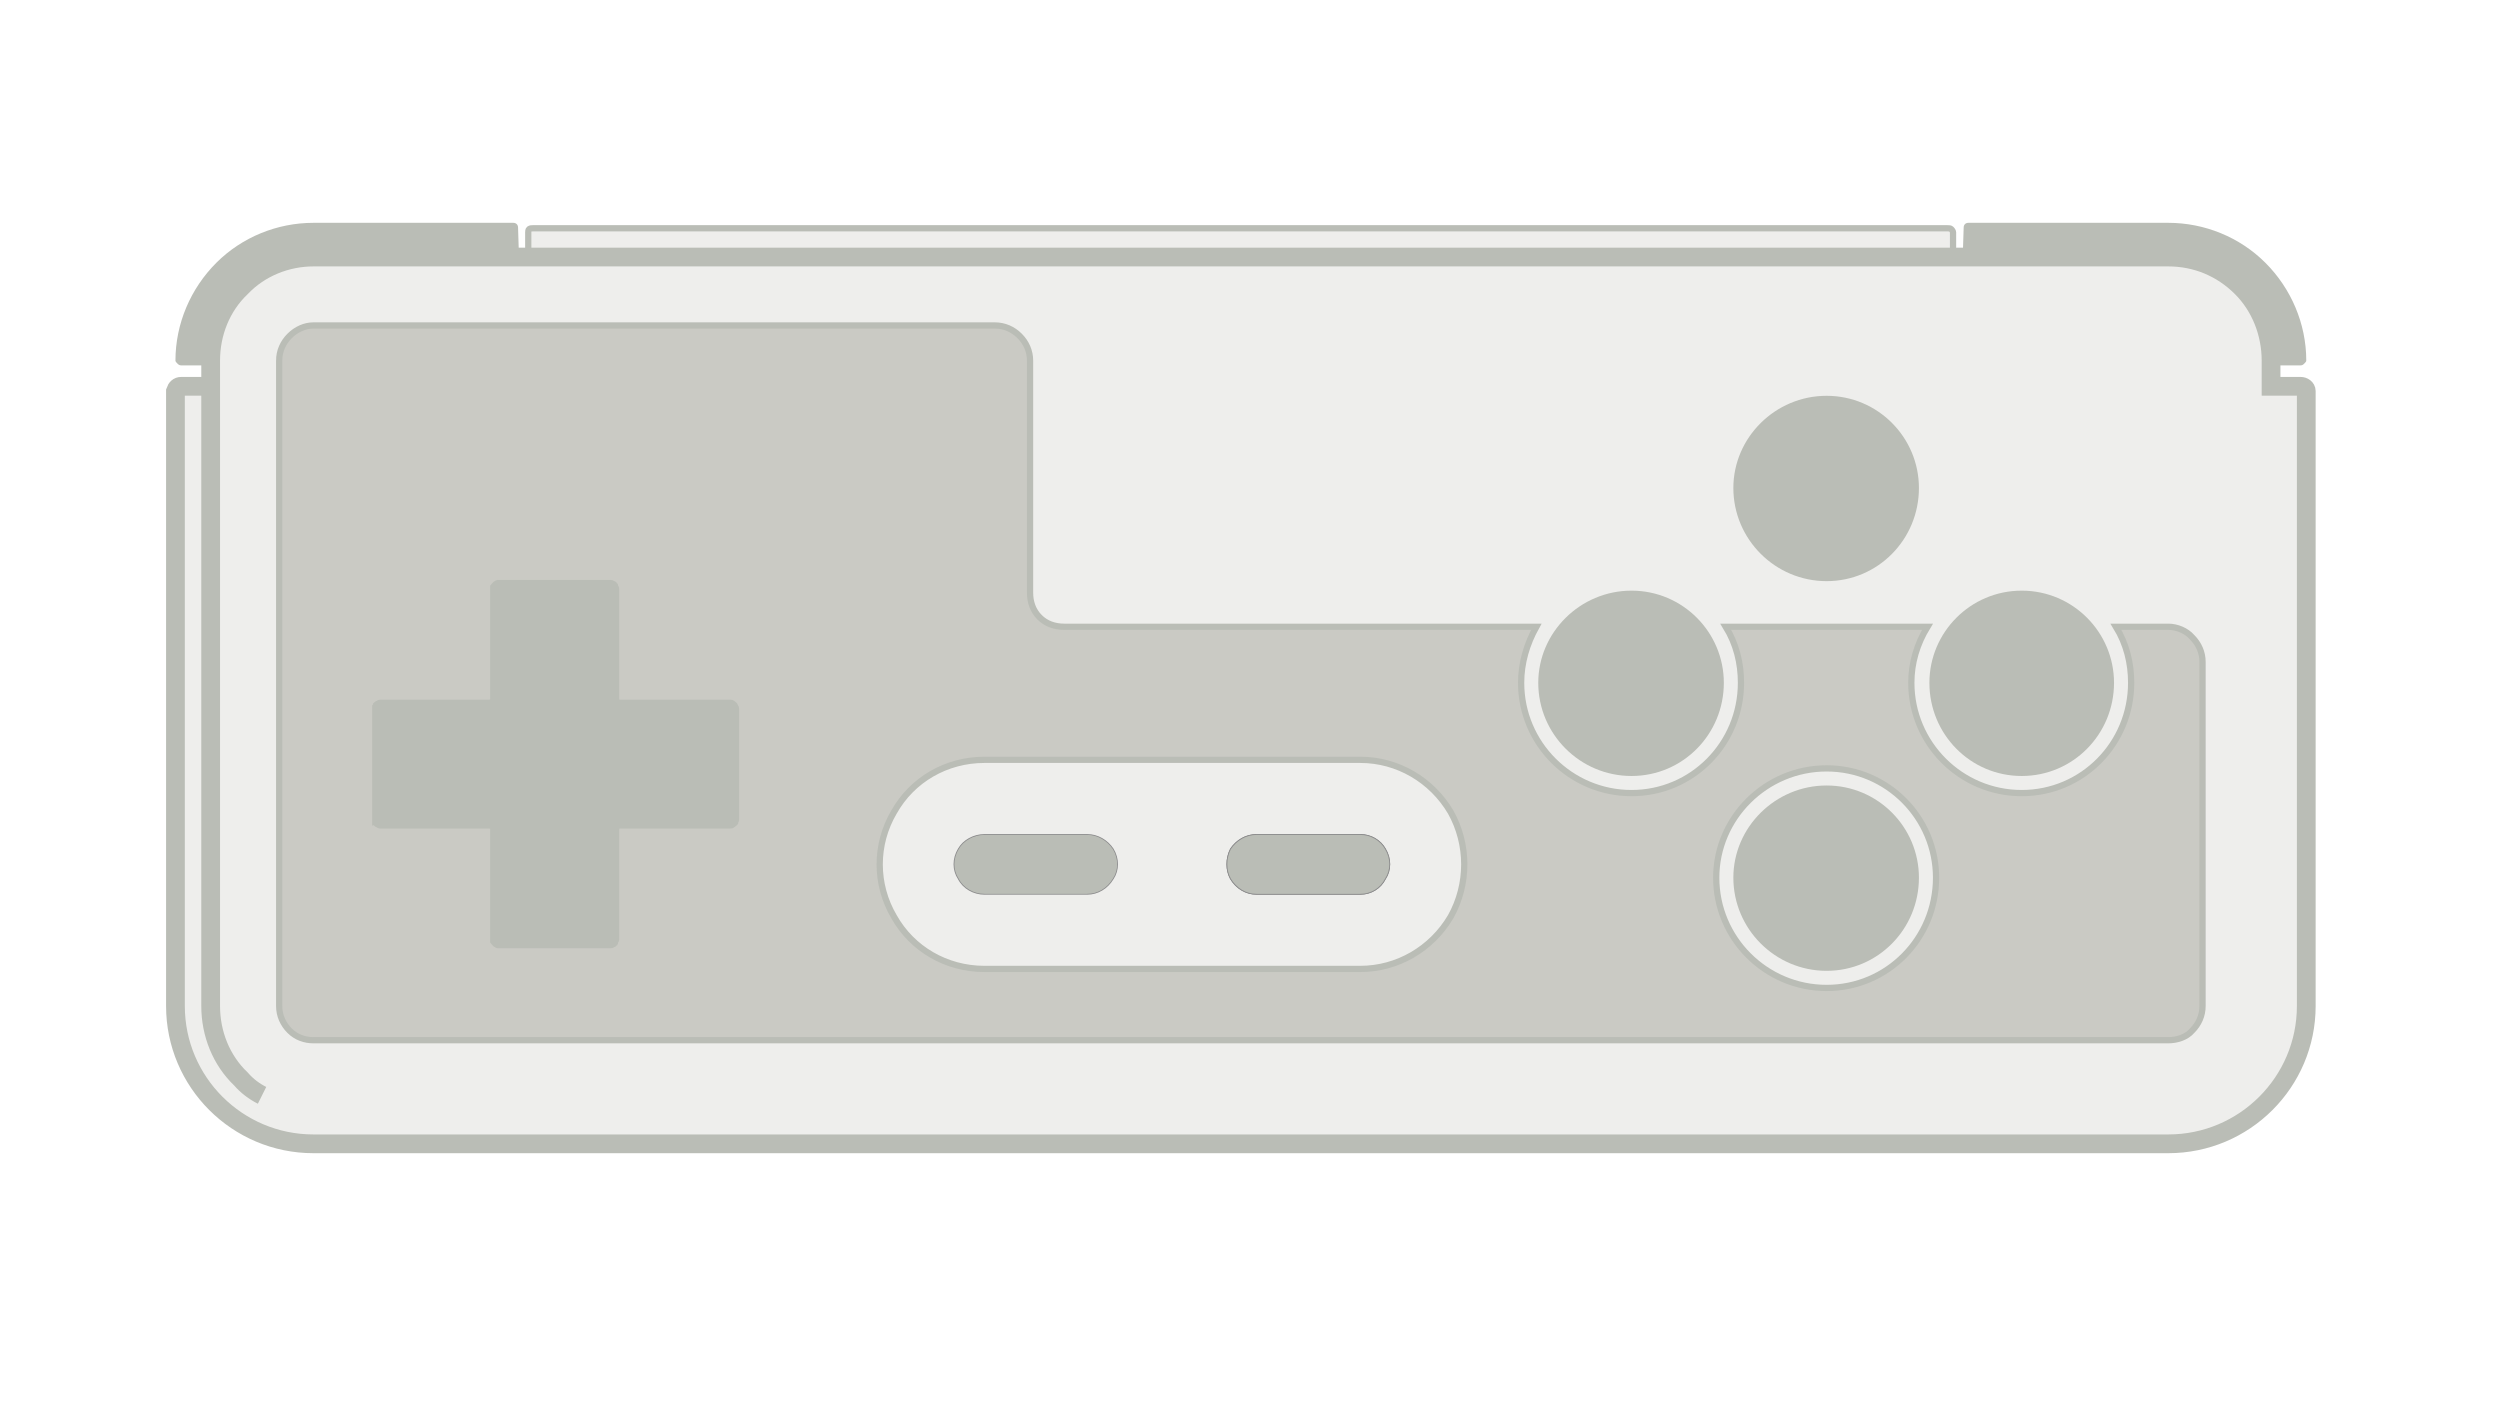
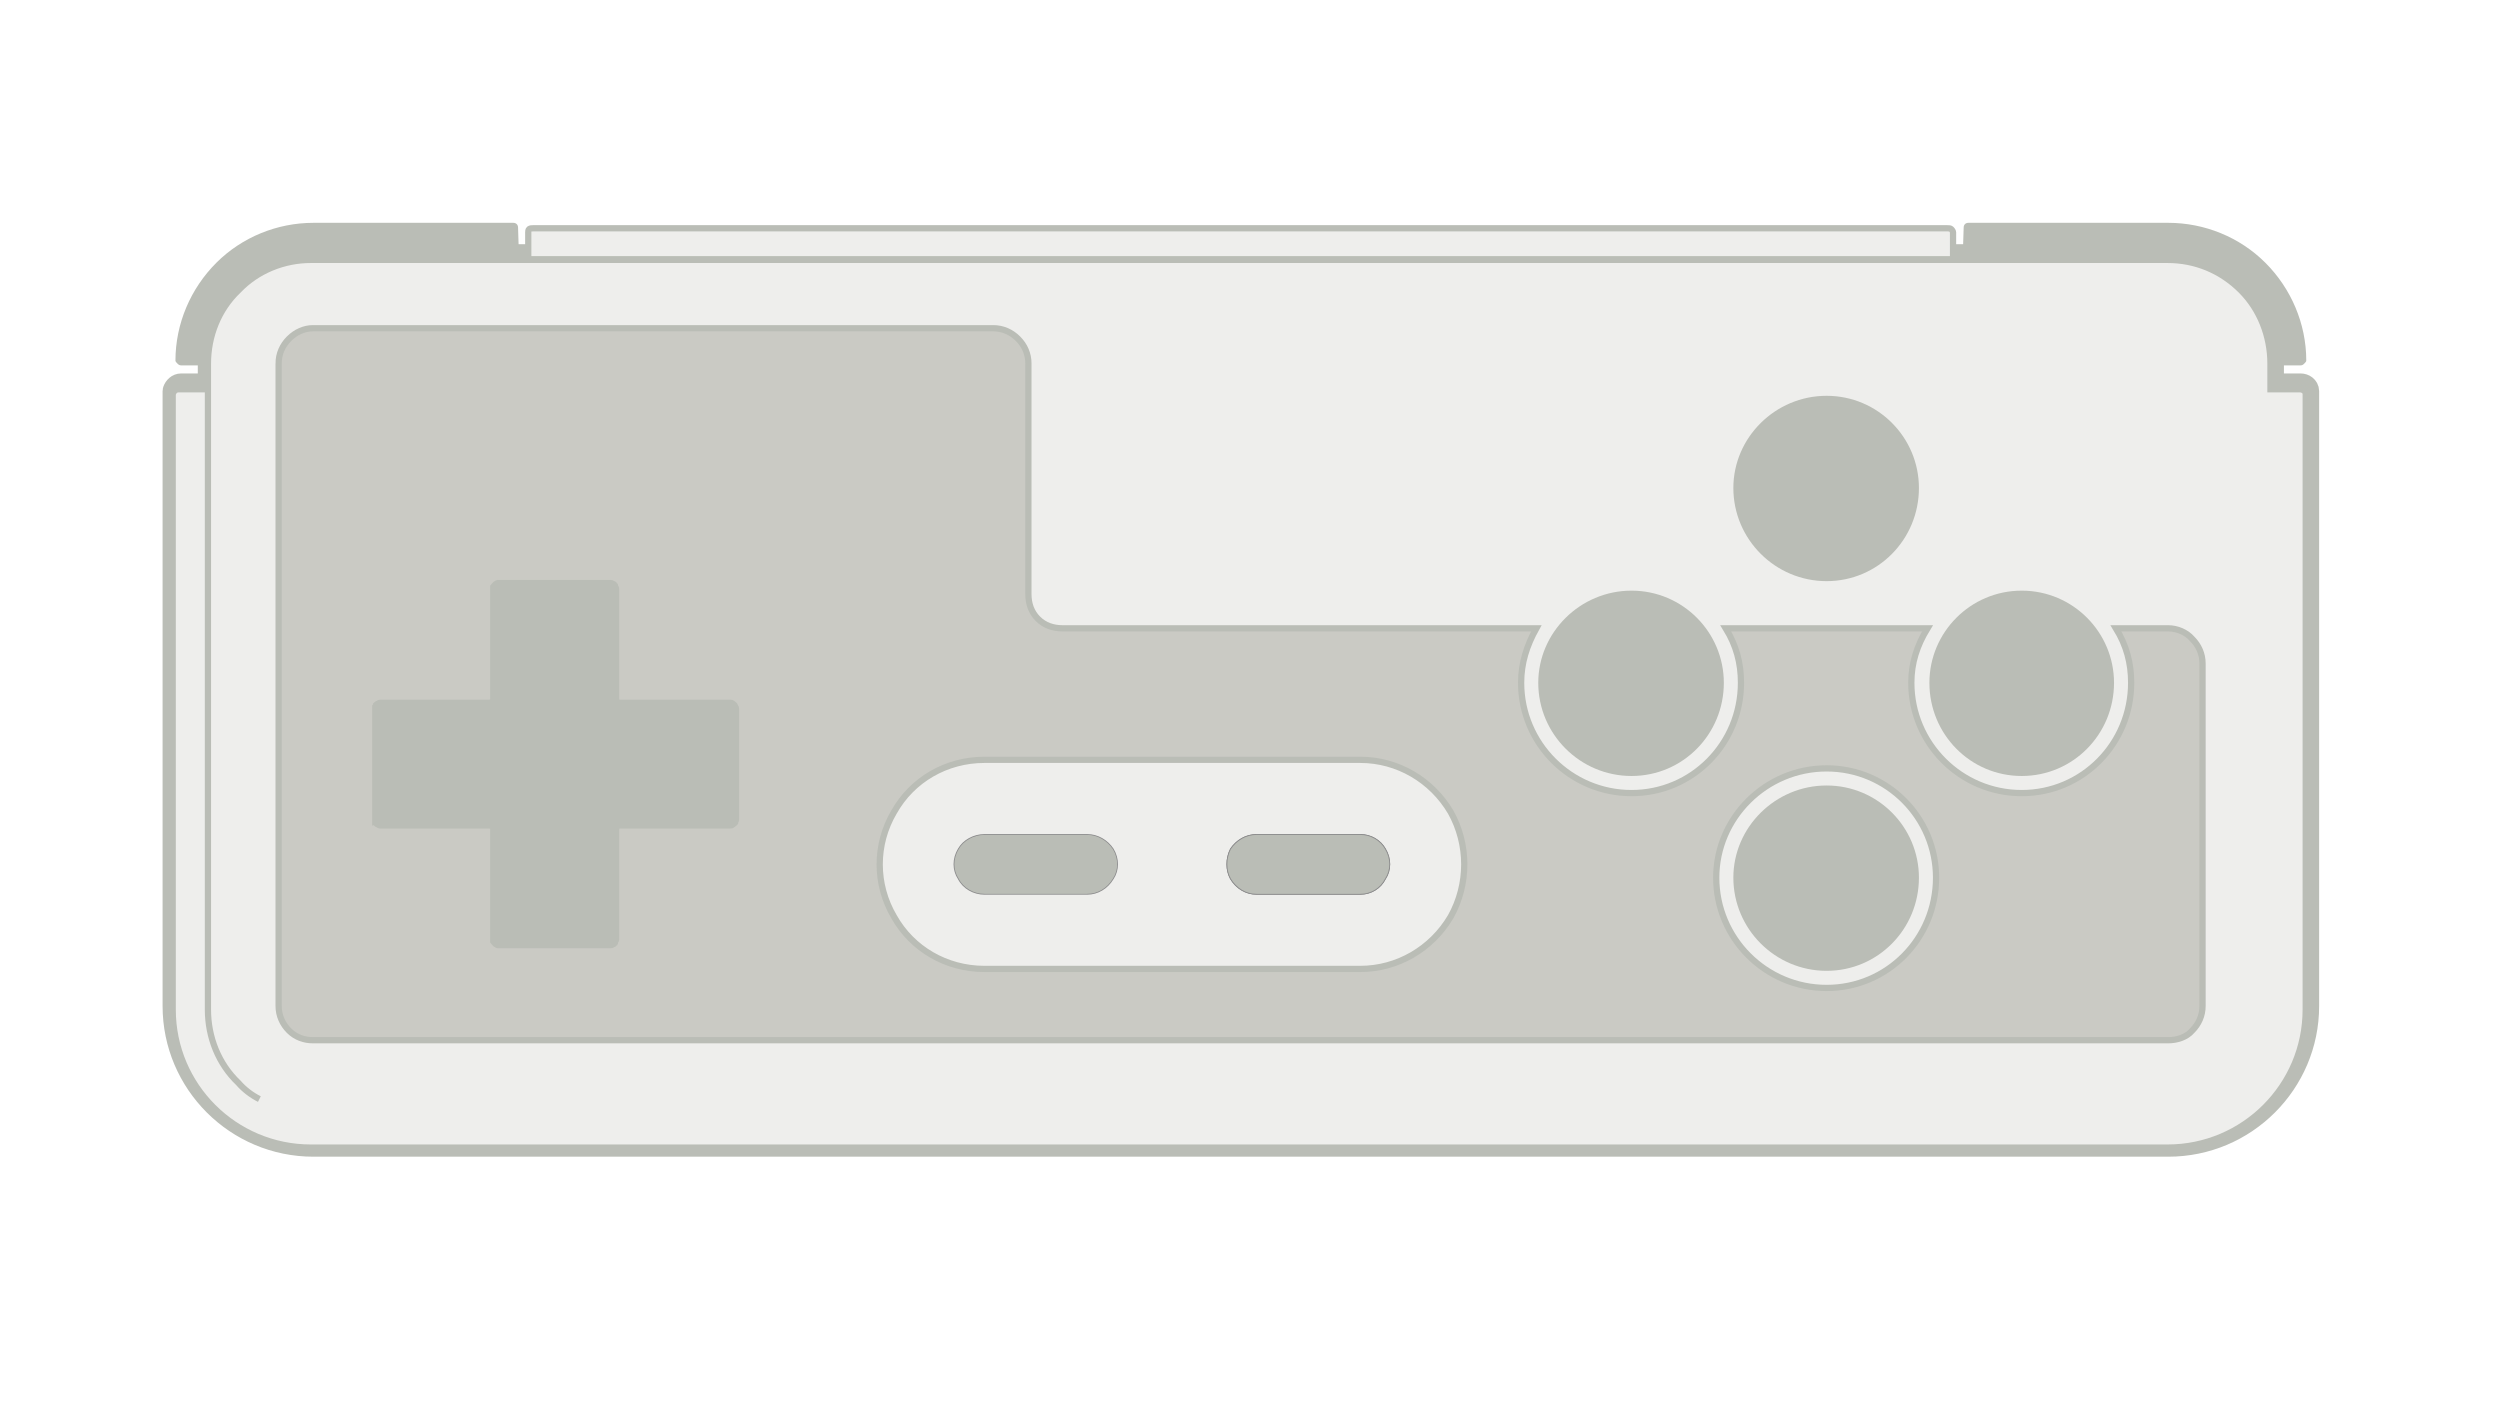
<svg xmlns="http://www.w3.org/2000/svg" id="svg7384" version="1.1" height="225" width="400">
  <defs id="defs7386" />
  <g transform="translate(-569.101,-638)" id="layer12" style="display:inline">
    <g id="g9377" transform="translate(0,242)">
      <path style="clip-rule:evenodd;fill:none;fill-rule:evenodd;stroke:#8b8b8c;stroke-width:0.27;image-rendering:optimizeQuality;shape-rendering:geometricPrecision;text-rendering:geometricPrecision" id="path189" d="m 861.36,518.942 c -9.745,0 -17.663,7.908 -17.663,17.489 0,9.733 7.918,17.641 17.663,17.641 9.745,0 17.511,-7.908 17.511,-17.641 0,-9.581 -7.766,-17.489 -17.511,-17.489 z" class="fil0 str5" />
+       <path style="color:#000000;clip-rule:evenodd;display:inline;overflow:visible;visibility:visible;opacity:1;isolation:auto;mix-blend-mode:normal;color-interpolation:sRGB;color-interpolation-filters:linearRGB;solid-color:#000000;solid-opacity:1;fill:#eeeeec;fill-opacity:1;fill-rule:evenodd;stroke:#babdb6;stroke-width:3;stroke-linecap:butt;stroke-linejoin:miter;stroke-miterlimit:4;stroke-dasharray:none;stroke-dashoffset:0;stroke-opacity:1;color-rendering:auto;image-rendering:optimizeQuality;shape-rendering:geometricPrecision;text-rendering:geometricPrecision;enable-background:accumulate" id="path9415" d="m 619.252,436.568 c -4.405,0 -8.81,1.724 -11.967,5.029 -3.309,3.153 -5.037,7.557 -5.037,12.104 l 0,0.762 0,2.434 0,0.354 -4.162,0 c -0.704,0 -1.244,0.543 -1.443,1.141 a 0.559,0.559 0 0 0 -0.029,0.178 l 0,98.393 c 0,12.469 10.155,22.609 22.639,22.609 l 296.773,0 c 12.484,0 22.637,-10.141 22.637,-22.609 l 0,-98.393 c 0,-0.415 -0.222,-0.775 -0.502,-0.992 -0.28,-0.217 -0.619,-0.326 -0.971,-0.326 l -4.16,0 0,-2.787 0,-0.762 c 0,-4.552 -1.727,-8.95 -4.885,-12.104 -3.298,-3.294 -7.562,-5.029 -12.119,-5.029 l -32.891,0 -0.609,0 -0.914,0 -95.473,0 -133.234,0 -0.762,0 -32.891,0 z" />
      <path style="color:#000000;clip-rule:evenodd;display:inline;overflow:visible;visibility:visible;opacity:1;isolation:auto;mix-blend-mode:normal;color-interpolation:sRGB;color-interpolation-filters:linearRGB;solid-color:#000000;solid-opacity:1;fill:#babdb6;fill-opacity:1;fill-rule:evenodd;stroke:none;stroke-width:2;stroke-linecap:butt;stroke-linejoin:miter;stroke-miterlimit:4;stroke-dasharray:none;stroke-dashoffset:0;stroke-opacity:1;color-rendering:auto;image-rendering:optimizeQuality;shape-rendering:geometricPrecision;text-rendering:geometricPrecision;enable-background:accumulate" id="path191" d="m 607.679,441.992 c 3.045,-3.194 7.309,-4.866 11.572,-4.866 l 32.89,0 -0.152,-4.714 c 0,-0.456 -0.305,-0.76 -0.761,-0.76 l -21.622,0 -10.354,0 c -5.786,0 -11.42,2.281 -15.531,6.387 -4.111,4.106 -6.548,9.733 -6.548,15.664 0,0.152 0.152,0.304 0.305,0.456 0.152,0.152 0.305,0.304 0.609,0.304 l 4.72,0 0,-0.76 c 0,-4.41 1.675,-8.668 4.873,-11.71 z" class="fil0 str5" />
-       <path style="clip-rule:evenodd;fill:#eeeeec;fill-opacity:1;fill-rule:evenodd;stroke:#babdb6;stroke-width:1;stroke-miterlimit:4;stroke-dasharray:none;stroke-opacity:1;image-rendering:optimizeQuality;shape-rendering:geometricPrecision;text-rendering:geometricPrecision" id="path197" d="m 881.588,437.125 0,-3.961 c 0,-0.128 -0.151,-0.383 -0.302,-0.511 -0.151,-0.128 -0.302,-0.128 -0.605,-0.128 l -95.994,0 -130.309,0 c -0.151,0 -0.454,0 -0.605,0.128 -0.151,0.128 -0.151,0.383 -0.151,0.511 l 0,3.961 132.275,0 94.784,0 0.907,0 z" class="fil0 str5" />
-       <path style="color:#000000;clip-rule:evenodd;display:inline;overflow:visible;visibility:visible;opacity:1;isolation:auto;mix-blend-mode:normal;color-interpolation:sRGB;color-interpolation-filters:linearRGB;solid-color:#000000;solid-opacity:1;fill:#eeeeec;fill-opacity:1;fill-rule:evenodd;stroke:#babdb6;stroke-width:3;stroke-linecap:butt;stroke-linejoin:miter;stroke-miterlimit:4;stroke-dasharray:none;stroke-dashoffset:0;stroke-opacity:1;color-rendering:auto;image-rendering:optimizeQuality;shape-rendering:geometricPrecision;text-rendering:geometricPrecision;enable-background:accumulate" id="path193" d="m 602.807,556.96 0,-99.152 -4.72,0 c -0.457,0 -0.761,0.304 -0.914,0.76 l 0,98.392 c 0,12.166 9.898,22.051 22.079,22.051 l 296.773,0 c 12.182,0 22.079,-9.885 22.079,-22.051 l 0,-98.392 c 0,-0.456 -0.457,-0.76 -0.914,-0.76 l -4.72,0 0,-3.346 0,-0.76 c 0,-4.41 -1.675,-8.668 -4.72,-11.71 -3.198,-3.194 -7.309,-4.866 -11.725,-4.866 l -32.89,0 -0.609,0 -0.914,0 -95.473,0 -133.236,0 -0.761,0 -32.89,0 c -4.264,0 -8.527,1.673 -11.572,4.866 -3.198,3.041 -4.873,7.3 -4.873,11.71 l 0,0.76 0,2.433 0,0.912 0,99.152 c 0,4.41 1.675,8.668 4.873,11.71 0.914,1.065 2.132,1.977 3.35,2.585 -1.218,-0.608 -2.436,-1.521 -3.35,-2.585 -3.198,-3.041 -4.873,-7.3 -4.873,-11.71 z" class="fil0 str5" />
+       <path style="clip-rule:evenodd;fill:#eeeeec;fill-opacity:1;fill-rule:evenodd;stroke:#babdb6;stroke-width:1;stroke-miterlimit:4;stroke-dasharray:none;stroke-opacity:1;image-rendering:optimizeQuality;shape-rendering:geometricPrecision;text-rendering:geometricPrecision" id="path197" d="m 881.588,437.479 0,-4.314 c 0,-0.128 -0.151,-0.383 -0.302,-0.511 -0.151,-0.128 -0.302,-0.128 -0.605,-0.128 l -95.994,0 -130.309,0 c -0.151,0 -0.454,0 -0.605,0.128 -0.151,0.128 -0.151,0.383 -0.151,0.511 l 0,4.314 132.275,0 94.784,0 z" class="fil0 str5" />
+       <path style="color:#000000;clip-rule:evenodd;display:inline;overflow:visible;visibility:visible;opacity:1;isolation:auto;mix-blend-mode:normal;color-interpolation:sRGB;color-interpolation-filters:linearRGB;solid-color:#000000;solid-opacity:1;fill:#eeeeec;fill-opacity:1;fill-rule:evenodd;stroke:#babdb6;stroke-width:1;stroke-linecap:butt;stroke-linejoin:miter;stroke-miterlimit:4;stroke-dasharray:none;stroke-dashoffset:0;stroke-opacity:1;color-rendering:auto;image-rendering:optimizeQuality;shape-rendering:geometricPrecision;text-rendering:geometricPrecision;enable-background:accumulate" id="path193" d="m 602.371,557.541 0,-99.255 -4.725,0 c -0.457,0 -0.762,0.304 -0.915,0.761 l 0,98.494 c 0,12.178 9.908,22.074 22.102,22.074 l 297.08,0 c 12.194,0 22.102,-9.895 22.102,-22.074 l 0,-98.494 c 0,-0.457 -0.457,-0.761 -0.915,-0.761 l -4.725,0 0,-3.349 0,-0.761 c 0,-4.415 -1.677,-8.677 -4.725,-11.722 -3.201,-3.197 -7.316,-4.871 -11.737,-4.871 l -32.924,0 -0.61,0 -0.915,0 -95.572,0 -133.373,0 -0.762,0 -32.924,0 c -4.268,0 -8.536,1.675 -11.584,4.871 -3.201,3.045 -4.878,7.307 -4.878,11.722 l 0,0.761 0,2.436 0,0.913 0,99.255 c 0,4.415 1.677,8.677 4.878,11.722 0.915,1.066 2.134,1.979 3.353,2.588 -1.219,-0.609 -2.439,-1.522 -3.353,-2.588 -3.201,-3.045 -4.878,-7.307 -4.878,-11.722 z" class="fil0 str5" />
      <path style="color:#000000;clip-rule:evenodd;display:inline;overflow:visible;visibility:visible;opacity:1;isolation:auto;mix-blend-mode:normal;color-interpolation:sRGB;color-interpolation-filters:linearRGB;solid-color:#000000;solid-opacity:1;fill:#babdb6;fill-opacity:1;fill-rule:evenodd;stroke:none;stroke-width:2;stroke-linecap:butt;stroke-linejoin:miter;stroke-miterlimit:4;stroke-dasharray:none;stroke-dashoffset:0;stroke-opacity:1;color-rendering:auto;image-rendering:optimizeQuality;shape-rendering:geometricPrecision;text-rendering:geometricPrecision;enable-background:accumulate" id="path195" d="m 883.135,437.126 32.89,0 c 4.416,0 8.527,1.673 11.725,4.866 3.045,3.041 4.72,7.3 4.72,11.71 l 0,0.76 4.72,0 c 0.305,0 0.457,-0.152 0.609,-0.304 0.152,-0.152 0.305,-0.304 0.305,-0.456 0,-5.931 -2.436,-11.558 -6.548,-15.664 -4.111,-4.106 -9.745,-6.387 -15.531,-6.387 l -14.922,0 -17.054,0 c -0.457,0 -0.761,0.304 -0.761,0.76 l -0.152,4.714 z" class="fil0 str5" />
      <path style="clip-rule:evenodd;fill:none;fill-rule:evenodd;stroke:#8b8b8c;stroke-width:0.27;image-rendering:optimizeQuality;shape-rendering:geometricPrecision;text-rendering:geometricPrecision" id="path203" d="m 766.04,531.868 c -0.761,1.521 -0.761,3.346 0,4.714 0.914,1.521 2.436,2.433 4.111,2.433 l 16.597,0 c 1.675,0 3.198,-0.912 3.959,-2.433 0.914,-1.369 0.914,-3.194 0,-4.714 -0.761,-1.369 -2.284,-2.281 -3.959,-2.281 l -16.597,0 c -1.675,0 -3.198,0.912 -4.111,2.281 z" class="fil0 str5" />
      <path style="clip-rule:evenodd;fill:none;fill-rule:evenodd;stroke:#8b8b8c;stroke-width:0.27;image-rendering:optimizeQuality;shape-rendering:geometricPrecision;text-rendering:geometricPrecision" id="path205" d="m 786.748,517.573 -60.146,0 c -6.091,0 -11.572,3.194 -14.466,8.364 -3.045,5.171 -3.045,11.558 0,16.728 2.893,5.171 8.375,8.364 14.466,8.364 l 60.146,0 c 5.939,0 11.42,-3.194 14.466,-8.364 2.893,-5.171 2.893,-11.558 0,-16.728 -3.045,-5.171 -8.527,-8.364 -14.466,-8.364 z m -20.709,19.009 c -0.761,-1.369 -0.761,-3.194 0,-4.714 0.914,-1.369 2.436,-2.281 4.111,-2.281 l 16.597,0 c 1.675,0 3.198,0.912 3.959,2.281 0.914,1.521 0.914,3.346 0,4.714 -0.761,1.521 -2.284,2.433 -3.959,2.433 l -16.597,0 c -1.675,0 -3.198,-0.912 -4.111,-2.433 z m -39.438,-6.995 16.445,0 c 1.675,0 3.198,0.912 4.111,2.281 0.914,1.521 0.914,3.346 0,4.714 -0.914,1.521 -2.436,2.433 -4.111,2.433 l -16.445,0 c -1.675,0 -3.35,-0.912 -4.111,-2.433 -0.914,-1.369 -0.914,-3.194 0,-4.714 0.761,-1.369 2.436,-2.281 4.111,-2.281 z" class="fil0 str5" />
      <path style="color:#000000;clip-rule:nonzero;display:inline;overflow:visible;visibility:visible;opacity:1;isolation:auto;mix-blend-mode:normal;color-interpolation:sRGB;color-interpolation-filters:linearRGB;solid-color:#000000;solid-opacity:1;fill:#babdb6;fill-opacity:1;fill-rule:nonzero;stroke:none;stroke-width:0.579;stroke-linecap:butt;stroke-linejoin:miter;stroke-miterlimit:4;stroke-dasharray:none;stroke-dashoffset:0;stroke-opacity:1;color-rendering:auto;image-rendering:auto;shape-rendering:auto;text-rendering:auto;enable-background:accumulate" id="path201" d="m 743.047,529.587 -16.445,0 c -1.675,0 -3.35,0.912 -4.111,2.281 -0.914,1.521 -0.914,3.346 0,4.714 0.761,1.521 2.436,2.433 4.111,2.433 l 16.445,0 c 1.675,0 3.198,-0.912 4.111,-2.433 0.914,-1.369 0.914,-3.194 0,-4.714 -0.914,-1.369 -2.436,-2.281 -4.111,-2.281 z" class="fil0 str5" />
-       <path style="color:#000000;clip-rule:evenodd;display:inline;overflow:visible;visibility:visible;opacity:1;isolation:auto;mix-blend-mode:normal;color-interpolation:sRGB;color-interpolation-filters:linearRGB;solid-color:#000000;solid-opacity:1;fill:#cacac4;fill-opacity:1;fill-rule:evenodd;stroke:#babdb6;stroke-width:1;stroke-linecap:butt;stroke-linejoin:miter;stroke-miterlimit:4;stroke-dasharray:none;stroke-dashoffset:0;stroke-opacity:1;color-rendering:auto;image-rendering:optimizeQuality;shape-rendering:geometricPrecision;text-rendering:geometricPrecision;enable-background:accumulate" id="path207" d="m 726.602,517.573 60.146,0 c 5.939,0 11.42,3.194 14.466,8.364 2.893,5.171 2.893,11.558 0,16.728 -3.045,5.171 -8.527,8.364 -14.466,8.364 l -60.146,0 c -6.091,0 -11.572,-3.194 -14.466,-8.364 -3.045,-5.171 -3.045,-11.558 0,-16.728 2.893,-5.171 8.375,-8.364 14.466,-8.364 z m -53.751,-9.124 13.095,0 c 0.152,0 0.305,0 0.305,0.152 0.152,0 0.152,0 0.305,0.152 0,0 0.152,0.152 0.152,0.304 0,0 0.152,0.152 0.152,0.304 0,5.931 0,11.862 0,17.793 0,0.152 -0.152,0.304 -0.152,0.456 0,0 -0.152,0.152 -0.152,0.152 -0.152,0.152 -0.152,0.152 -0.305,0.152 0,0.152 -0.152,0.152 -0.305,0.152 l -4.416,0 -13.095,0 c -0.152,0 -0.457,0 -0.609,0.152 -0.152,0.152 -0.152,0.456 -0.152,0.608 l 0,4.41 0,13.078 c 0,0.152 -0.152,0.304 -0.152,0.304 0,0.152 0,0.304 -0.152,0.304 0,0.152 -0.152,0.152 -0.305,0.152 0,0.152 -0.152,0.152 -0.305,0.152 l -8.984,0 -8.984,0 c 0,0 -0.152,0 -0.305,-0.152 0,0 -0.152,0 -0.152,-0.152 -0.152,0 -0.152,-0.152 -0.305,-0.304 0,0 0,-0.152 0,-0.304 l 0,-4.258 0,-13.23 c 0,-0.152 0,-0.456 -0.152,-0.608 -0.305,-0.152 -0.457,-0.152 -0.609,-0.152 l -4.416,0 -12.943,0 c 0,0 -0.152,0 -0.305,-0.152 0,0 -0.152,0 -0.305,-0.152 0,0 0,-0.152 -0.152,-0.152 0,-0.152 0,-0.304 0,-0.456 0,-5.931 0,-11.862 0,-17.793 0,-0.152 0,-0.304 0,-0.304 0.152,-0.152 0.152,-0.304 0.152,-0.304 0.152,-0.152 0.305,-0.152 0.305,-0.152 0.152,-0.152 0.305,-0.152 0.305,-0.152 l 4.416,0 12.943,0 c 0.152,0 0.305,0 0.609,-0.152 0.152,-0.152 0.152,-0.456 0.152,-0.608 l 0,-4.41 0,-13.078 c 0,-0.152 0,-0.304 0,-0.304 0.152,-0.152 0.152,-0.304 0.305,-0.304 0,-0.152 0.152,-0.152 0.152,-0.152 0.152,-0.152 0.305,-0.152 0.305,-0.152 l 8.984,0 8.984,0 c 0.152,0 0.305,0 0.305,0.152 0.152,0 0.305,0 0.305,0.152 0.152,0 0.152,0.152 0.152,0.304 0,0 0.152,0.152 0.152,0.304 l 0,4.258 0,13.23 c 0,0.152 0,0.456 0.152,0.608 0.152,0.152 0.457,0.152 0.609,0.152 l 4.416,0 z m -59.081,-54.747 0,103.258 c 0,1.521 0.609,2.889 1.675,3.954 1.066,1.065 2.436,1.521 3.807,1.521 l 296.773,0 c 1.37,0 2.893,-0.456 3.807,-1.521 1.066,-1.065 1.675,-2.433 1.675,-3.954 l 0,-55.051 c 0,-1.521 -0.609,-2.889 -1.675,-3.954 -0.914,-1.065 -2.436,-1.673 -3.807,-1.673 l -8.375,0 c 1.675,2.737 2.436,5.779 2.436,8.972 0,9.733 -7.766,17.641 -17.511,17.641 -9.745,0 -17.663,-7.908 -17.663,-17.641 0,-3.194 0.914,-6.235 2.589,-8.972 l -32.281,0 c 1.675,2.737 2.436,5.779 2.436,8.972 0,9.733 -7.766,17.641 -17.511,17.641 -9.745,0 -17.663,-7.908 -17.663,-17.641 0,-3.194 0.914,-6.235 2.436,-8.972 l -75.526,0 c -1.523,0 -2.893,-0.456 -3.959,-1.521 -1.066,-1.065 -1.523,-2.433 -1.523,-3.954 l 0,-37.106 c 0,-1.521 -0.609,-2.889 -1.675,-3.954 -1.066,-1.065 -2.436,-1.673 -3.959,-1.673 l -109.025,0 c -1.37,0 -2.741,0.608 -3.807,1.673 -1.066,1.065 -1.675,2.433 -1.675,3.954 z m 247.59,100.369 c -9.745,0 -17.663,-7.908 -17.663,-17.641 0,-9.581 7.918,-17.489 17.663,-17.489 9.745,0 17.511,7.908 17.511,17.489 0,9.733 -7.766,17.641 -17.511,17.641 z" class="fil0 str5" />
+       <path style="color:#000000;clip-rule:evenodd;display:inline;overflow:visible;visibility:visible;opacity:1;isolation:auto;mix-blend-mode:normal;color-interpolation:sRGB;color-interpolation-filters:linearRGB;solid-color:#000000;solid-opacity:1;fill:#cacac4;fill-opacity:1;fill-rule:evenodd;stroke:#babdb6;stroke-width:1;stroke-linecap:butt;stroke-linejoin:miter;stroke-miterlimit:4;stroke-dasharray:none;stroke-dashoffset:0;stroke-opacity:1;color-rendering:auto;image-rendering:optimizeQuality;shape-rendering:geometricPrecision;text-rendering:geometricPrecision;enable-background:accumulate" id="path207" d="m 726.602,517.573 60.146,0 c 5.939,0 11.42,3.194 14.466,8.364 2.893,5.171 2.893,11.558 0,16.728 -3.045,5.171 -8.527,8.364 -14.466,8.364 l -60.146,0 c -6.091,0 -11.572,-3.194 -14.466,-8.364 -3.045,-5.171 -3.045,-11.558 0,-16.728 2.893,-5.171 8.375,-8.364 14.466,-8.364 z m -53.751,-9.124 13.095,0 c 0.152,0 0.305,0 0.305,0.152 0.152,0 0.152,0 0.305,0.152 0,0 0.152,0.152 0.152,0.304 0,0 0.152,0.152 0.152,0.304 l 0,17.793 c 0,0.152 -0.152,0.304 -0.152,0.456 l -0.152,0.152 c -0.152,0.152 -0.152,0.152 -0.305,0.152 0,0.152 -0.152,0.152 -0.305,0.152 l -4.416,0 -13.095,0 c -0.152,0 -0.457,0 -0.609,0.152 -0.152,0.152 -0.152,0.456 -0.152,0.608 l 0,4.41 0,13.078 c 0,0.152 -0.152,0.304 -0.152,0.304 0,0.152 0,0.304 -0.152,0.304 0,0.152 -0.152,0.152 -0.305,0.152 0,0.152 -0.152,0.152 -0.305,0.152 l -8.984,0 -8.984,0 c 0,0 -0.152,0 -0.305,-0.152 0,0 -0.152,0 -0.152,-0.152 -0.152,0 -0.152,-0.152 -0.305,-0.304 l 0,-0.304 0,-4.258 0,-13.23 c 0,-0.152 0,-0.456 -0.152,-0.608 -0.305,-0.152 -0.457,-0.152 -0.609,-0.152 l -4.416,0 -12.943,0 c 0,0 -0.152,0 -0.305,-0.152 0,0 -0.152,0 -0.305,-0.152 0,0 0,-0.152 -0.152,-0.152 l 0,-0.456 0,-17.793 0,-0.304 c 0.152,-0.152 0.152,-0.304 0.152,-0.304 0.152,-0.152 0.305,-0.152 0.305,-0.152 0.152,-0.152 0.305,-0.152 0.305,-0.152 l 4.416,0 12.943,0 c 0.152,0 0.305,0 0.609,-0.152 0.152,-0.152 0.152,-0.456 0.152,-0.608 l 0,-4.41 0,-13.078 0,-0.304 c 0.152,-0.152 0.152,-0.304 0.305,-0.304 0,-0.152 0.152,-0.152 0.152,-0.152 0.152,-0.152 0.305,-0.152 0.305,-0.152 l 8.984,0 8.984,0 c 0.152,0 0.305,0 0.305,0.152 0.152,0 0.305,0 0.305,0.152 0.152,0 0.152,0.152 0.152,0.304 0,0 0.152,0.152 0.152,0.304 l 0,4.258 0,13.23 c 0,0.152 0,0.456 0.152,0.608 0.152,0.152 0.457,0.152 0.609,0.152 z m -59.169,-54.305 0,102.816 c 0,1.521 0.609,2.889 1.675,3.954 1.066,1.065 2.436,1.521 3.807,1.521 l 296.861,0 c 1.37,0 2.893,-0.456 3.807,-1.521 1.066,-1.065 1.675,-2.433 1.675,-3.954 l 0,-54.801 c 0,-1.521 -0.609,-2.889 -1.675,-3.954 -0.914,-1.065 -2.436,-1.673 -3.807,-1.673 l -8.375,0 c 1.675,2.737 2.436,5.529 2.436,8.722 0,9.733 -7.766,17.641 -17.511,17.641 -9.745,0 -17.663,-7.908 -17.663,-17.641 0,-3.194 0.914,-5.985 2.589,-8.722 l -32.281,0 c 1.675,2.737 2.436,5.529 2.436,8.722 0,9.733 -7.766,17.641 -17.511,17.641 -9.745,0 -17.663,-7.908 -17.663,-17.641 0,-3.194 0.914,-5.985 2.436,-8.722 l -75.791,0 c -1.523,0 -2.893,-0.456 -3.959,-1.521 -1.066,-1.065 -1.523,-2.433 -1.523,-3.954 l 0,-36.914 c 0,-1.521 -0.609,-2.889 -1.675,-3.954 -1.066,-1.065 -2.436,-1.673 -3.959,-1.673 l -108.848,0 c -1.37,0 -2.741,0.608 -3.807,1.673 -1.066,1.065 -1.675,2.433 -1.675,3.954 z m 247.678,99.927 c -9.745,0 -17.663,-7.908 -17.663,-17.641 0,-9.581 7.918,-17.489 17.663,-17.489 9.745,0 17.511,7.908 17.511,17.489 0,9.733 -7.766,17.641 -17.511,17.641 z" class="fil0 str5" />
      <path style="color:#000000;clip-rule:nonzero;display:inline;overflow:visible;visibility:visible;opacity:1;isolation:auto;mix-blend-mode:normal;color-interpolation:sRGB;color-interpolation-filters:linearRGB;solid-color:#000000;solid-opacity:1;fill:#babdb6;fill-opacity:1;fill-rule:nonzero;stroke:none;stroke-width:0.579;stroke-linecap:butt;stroke-linejoin:miter;stroke-miterlimit:4;stroke-dasharray:none;stroke-dashoffset:0;stroke-opacity:1;color-rendering:auto;image-rendering:auto;shape-rendering:auto;text-rendering:auto;enable-background:accumulate" id="path199" d="m 685.946,508.449 -13.095,0 -4.416,0 c -0.152,0 -0.457,0 -0.609,-0.152 -0.152,-0.152 -0.152,-0.456 -0.152,-0.608 l 0,-13.23 0,-4.258 c 0,-0.152 -0.152,-0.304 -0.152,-0.304 0,-0.152 0,-0.304 -0.152,-0.304 0,-0.152 -0.152,-0.152 -0.305,-0.152 0,-0.152 -0.152,-0.152 -0.305,-0.152 l -8.984,0 -8.984,0 c 0,0 -0.152,0 -0.305,0.152 0,0 -0.152,0 -0.152,0.152 -0.152,0 -0.152,0.152 -0.305,0.304 0,0 0,0.152 0,0.304 l 0,13.078 0,4.41 c 0,0.152 0,0.456 -0.152,0.608 -0.305,0.152 -0.457,0.152 -0.609,0.152 l -12.943,0 -4.416,0 c 0,0 -0.152,0 -0.305,0.152 0,0 -0.152,0 -0.305,0.152 0,0 0,0.152 -0.152,0.304 0,0 0,0.152 0,0.304 0,5.931 0,11.862 0,17.793 0,0.152 0,0.304 0,0.456 0.152,0 0.152,0.152 0.152,0.152 0.152,0.152 0.305,0.152 0.305,0.152 0.152,0.152 0.305,0.152 0.305,0.152 l 12.943,0 4.416,0 c 0.152,0 0.305,0 0.609,0.152 0.152,0.152 0.152,0.456 0.152,0.608 l 0,13.23 0,4.258 c 0,0.152 0,0.304 0,0.304 0.152,0.152 0.152,0.304 0.305,0.304 0,0.152 0.152,0.152 0.152,0.152 0.152,0.152 0.305,0.152 0.305,0.152 l 8.984,0 8.984,0 c 0.152,0 0.305,0 0.305,-0.152 0.152,0 0.305,0 0.305,-0.152 0.152,0 0.152,-0.152 0.152,-0.304 0,0 0.152,-0.152 0.152,-0.304 l 0,-13.078 0,-4.41 c 0,-0.152 0,-0.456 0.152,-0.608 0.152,-0.152 0.457,-0.152 0.609,-0.152 l 13.095,0 4.416,0 c 0.152,0 0.305,0 0.305,-0.152 0.152,0 0.152,0 0.305,-0.152 0,0 0.152,-0.152 0.152,-0.152 0,-0.152 0.152,-0.304 0.152,-0.456 0,-5.931 0,-11.862 0,-17.793 0,-0.152 -0.152,-0.304 -0.152,-0.304 0,-0.152 -0.152,-0.304 -0.152,-0.304 -0.152,-0.152 -0.152,-0.152 -0.305,-0.152 0,-0.152 -0.152,-0.152 -0.305,-0.152 z" class="fil0 str5" />
      <path style="color:#000000;clip-rule:nonzero;display:inline;overflow:visible;visibility:visible;opacity:1;isolation:auto;mix-blend-mode:normal;color-interpolation:sRGB;color-interpolation-filters:linearRGB;solid-color:#000000;solid-opacity:1;fill:#babdb6;fill-opacity:1;fill-rule:nonzero;stroke:none;stroke-width:0.579;stroke-linecap:butt;stroke-linejoin:miter;stroke-miterlimit:4;stroke-dasharray:none;stroke-dashoffset:0;stroke-opacity:1;color-rendering:auto;image-rendering:auto;shape-rendering:auto;text-rendering:auto;enable-background:accumulate" id="path209" d="m 861.36,521.679 c -8.223,0 -14.922,6.691 -14.922,14.751 0,8.212 6.7,14.903 14.922,14.903 8.223,0 14.77,-6.691 14.77,-14.903 0,-8.06 -6.548,-14.751 -14.77,-14.751 z" class="fil0 str5" />
      <path style="color:#000000;clip-rule:nonzero;display:inline;overflow:visible;visibility:visible;opacity:1;isolation:auto;mix-blend-mode:normal;color-interpolation:sRGB;color-interpolation-filters:linearRGB;solid-color:#000000;solid-opacity:1;fill:#babdb6;fill-opacity:1;fill-rule:nonzero;stroke:none;stroke-width:0.579;stroke-linecap:butt;stroke-linejoin:miter;stroke-miterlimit:4;stroke-dasharray:none;stroke-dashoffset:0;stroke-opacity:1;color-rendering:auto;image-rendering:auto;shape-rendering:auto;text-rendering:auto;enable-background:accumulate" id="path211" d="m 892.575,490.504 c -8.223,0 -14.77,6.691 -14.77,14.751 0,8.212 6.548,14.903 14.77,14.903 8.223,0 14.77,-6.691 14.77,-14.903 0,-8.06 -6.548,-14.751 -14.77,-14.751 z" class="fil0 str5" />
      <path style="color:#000000;clip-rule:nonzero;display:inline;overflow:visible;visibility:visible;opacity:1;isolation:auto;mix-blend-mode:normal;color-interpolation:sRGB;color-interpolation-filters:linearRGB;solid-color:#000000;solid-opacity:1;fill:#babdb6;fill-opacity:1;fill-rule:nonzero;stroke:none;stroke-width:0.579;stroke-linecap:butt;stroke-linejoin:miter;stroke-miterlimit:4;stroke-dasharray:none;stroke-dashoffset:0;stroke-opacity:1;color-rendering:auto;image-rendering:auto;shape-rendering:auto;text-rendering:auto;enable-background:accumulate" id="path213" d="m 861.36,459.329 c -8.223,0 -14.922,6.691 -14.922,14.751 0,8.212 6.7,14.903 14.922,14.903 8.223,0 14.77,-6.691 14.77,-14.903 0,-8.06 -6.548,-14.751 -14.77,-14.751 z" class="fil0 str5" />
      <path style="color:#000000;clip-rule:nonzero;display:inline;overflow:visible;visibility:visible;opacity:1;isolation:auto;mix-blend-mode:normal;color-interpolation:sRGB;color-interpolation-filters:linearRGB;solid-color:#000000;solid-opacity:1;fill:#babdb6;fill-opacity:1;fill-rule:nonzero;stroke:none;stroke-width:0.579;stroke-linecap:butt;stroke-linejoin:miter;stroke-miterlimit:4;stroke-dasharray:none;stroke-dashoffset:0;stroke-opacity:1;color-rendering:auto;image-rendering:auto;shape-rendering:auto;text-rendering:auto;enable-background:accumulate" id="path215" d="m 830.145,490.504 c -8.223,0 -14.922,6.691 -14.922,14.751 0,8.212 6.7,14.903 14.922,14.903 8.223,0 14.77,-6.691 14.77,-14.903 0,-8.06 -6.548,-14.751 -14.77,-14.751 z" class="fil0 str5" />
      <path class="fil0 str5" d="m 766.04,536.582 c -0.761,-1.369 -0.761,-3.194 0,-4.714 0.914,-1.369 2.436,-2.281 4.111,-2.281 l 16.597,0 c 1.675,0 3.198,0.912 3.959,2.281 0.914,1.521 0.914,3.346 0,4.714 -0.761,1.521 -2.284,2.433 -3.959,2.433 l -16.597,0 c -1.675,0 -3.198,-0.912 -4.111,-2.433 z" id="path4322" style="color:#000000;clip-rule:nonzero;display:inline;overflow:visible;visibility:visible;opacity:1;isolation:auto;mix-blend-mode:normal;color-interpolation:sRGB;color-interpolation-filters:linearRGB;solid-color:#000000;solid-opacity:1;fill:#babdb6;fill-opacity:1;fill-rule:nonzero;stroke:none;stroke-width:0.579;stroke-linecap:butt;stroke-linejoin:miter;stroke-miterlimit:4;stroke-dasharray:none;stroke-dashoffset:0;stroke-opacity:1;color-rendering:auto;image-rendering:auto;shape-rendering:auto;text-rendering:auto;enable-background:accumulate" />
    </g>
  </g>
</svg>
